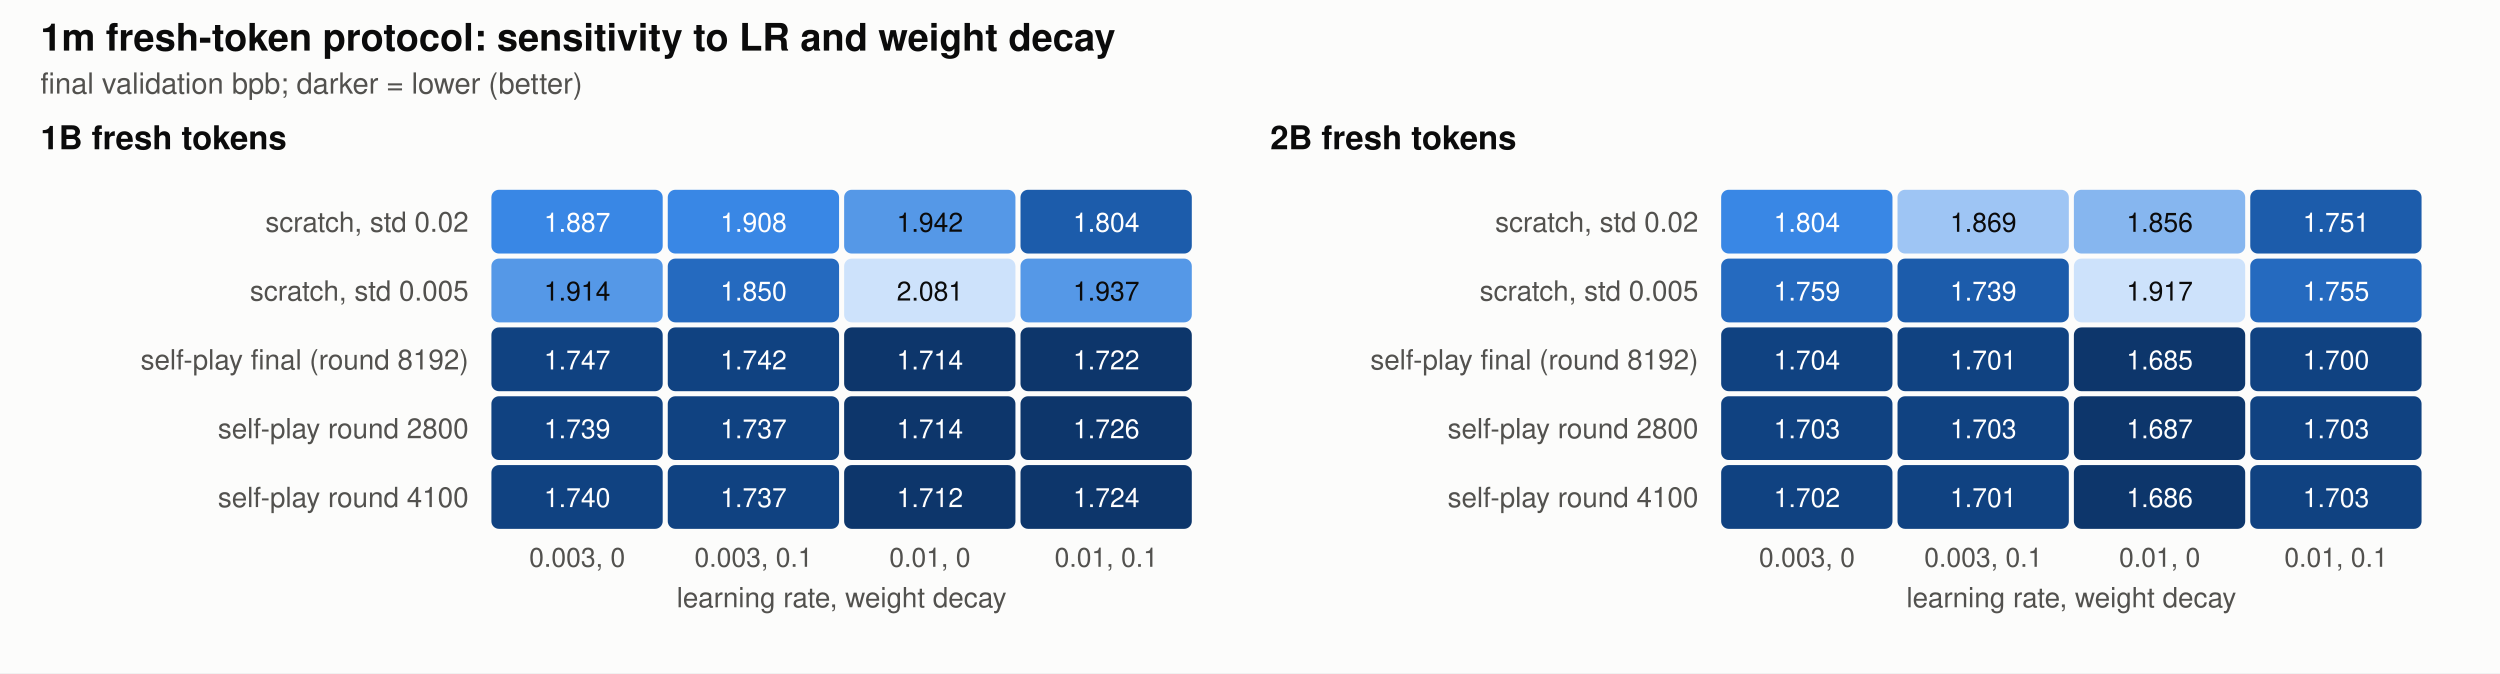
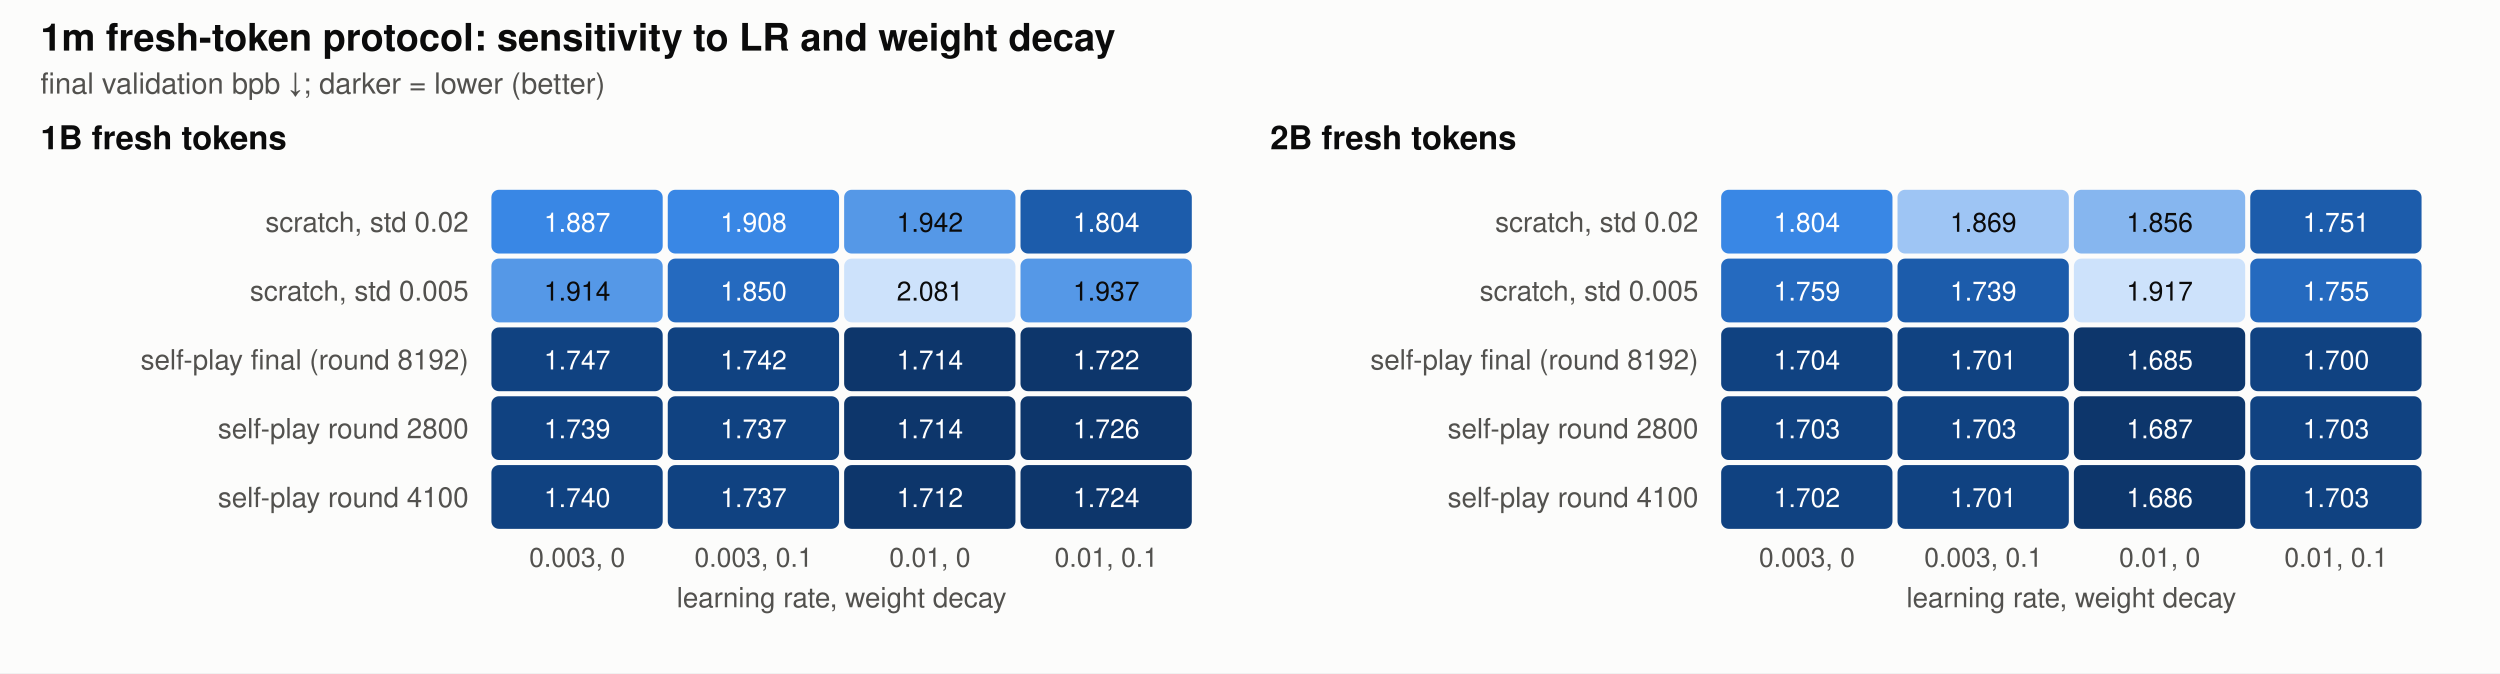
<svg xmlns="http://www.w3.org/2000/svg" width="988" height="266" viewBox="0 0 988 266" font-family="system-ui, -apple-system, 'Segoe UI', Helvetica, Arial, sans-serif">
  <rect width="988" height="266" fill="#fcfcfb" />
  <text x="16" y="20" font-size="15" font-weight="600" fill="#0b0b0b">1m fresh-token protocol: sensitivity to LR and weight decay</text>
-   <text x="16" y="37" font-size="11.5" fill="#52514e">final validation bpb; darker = lower (better)</text>
+   <text x="16" y="37" font-size="11.5" fill="#52514e">final validation bpb ↓; darker = lower (better)</text>
  <text x="16.0" y="59.0" font-size="13" font-weight="600" fill="#0b0b0b">1B fresh tokens</text>
  <text x="228.1" y="224.0" font-size="10.5" fill="#52514e" text-anchor="middle">0.003, 0</text>
  <text x="297.8" y="224.0" font-size="10.5" fill="#52514e" text-anchor="middle">0.003, 0.1</text>
  <text x="367.5" y="224.0" font-size="10.5" fill="#52514e" text-anchor="middle">0.01, 0</text>
  <text x="437.2" y="224.0" font-size="10.5" fill="#52514e" text-anchor="middle">0.01, 0.1</text>
  <text x="185.2" y="91.6" font-size="11" fill="#52514e" text-anchor="end">scratch, std 0.02</text>
  <rect x="194.2" y="75.0" width="67.7" height="25.2" rx="3" fill="#3987e5" />
  <text x="228.1" y="91.6" font-size="10.5" fill="#ffffff" text-anchor="middle">1.887</text>
  <rect x="263.9" y="75.0" width="67.7" height="25.2" rx="3" fill="#3987e5" />
  <text x="297.8" y="91.6" font-size="10.5" fill="#ffffff" text-anchor="middle">1.908</text>
  <rect x="333.6" y="75.0" width="67.7" height="25.2" rx="3" fill="#5598e7" />
  <text x="367.5" y="91.6" font-size="10.5" fill="#0b0b0b" text-anchor="middle">1.942</text>
  <rect x="403.3" y="75.0" width="67.7" height="25.2" rx="3" fill="#1c5cab" />
  <text x="437.2" y="91.6" font-size="10.5" fill="#ffffff" text-anchor="middle">1.804</text>
  <text x="185.2" y="118.8" font-size="11" fill="#52514e" text-anchor="end">scratch, std 0.005</text>
  <rect x="194.2" y="102.2" width="67.7" height="25.2" rx="3" fill="#5598e7" />
  <text x="228.1" y="118.8" font-size="10.5" fill="#0b0b0b" text-anchor="middle">1.914</text>
  <rect x="263.9" y="102.2" width="67.7" height="25.2" rx="3" fill="#256abf" />
  <text x="297.8" y="118.8" font-size="10.5" fill="#ffffff" text-anchor="middle">1.850</text>
  <rect x="333.6" y="102.2" width="67.7" height="25.2" rx="3" fill="#cde2fb" />
  <text x="367.5" y="118.8" font-size="10.5" fill="#0b0b0b" text-anchor="middle">2.081</text>
  <rect x="403.3" y="102.2" width="67.7" height="25.2" rx="3" fill="#5598e7" />
  <text x="437.2" y="118.8" font-size="10.5" fill="#0b0b0b" text-anchor="middle">1.937</text>
  <text x="185.2" y="146.0" font-size="11" fill="#52514e" text-anchor="end">self-play final (round 8192)</text>
  <rect x="194.2" y="129.4" width="67.7" height="25.2" rx="3" fill="#104281" />
  <text x="228.1" y="146.0" font-size="10.5" fill="#ffffff" text-anchor="middle">1.747</text>
  <rect x="263.9" y="129.4" width="67.7" height="25.2" rx="3" fill="#104281" />
  <text x="297.8" y="146.0" font-size="10.5" fill="#ffffff" text-anchor="middle">1.742</text>
  <rect x="333.6" y="129.4" width="67.7" height="25.2" rx="3" fill="#0d366b" />
  <text x="367.5" y="146.0" font-size="10.5" fill="#ffffff" text-anchor="middle">1.714</text>
  <rect x="403.3" y="129.4" width="67.7" height="25.2" rx="3" fill="#0d366b" />
  <text x="437.2" y="146.0" font-size="10.5" fill="#ffffff" text-anchor="middle">1.722</text>
  <text x="185.2" y="173.2" font-size="11" fill="#52514e" text-anchor="end">self-play round 2800</text>
  <rect x="194.2" y="156.6" width="67.7" height="25.2" rx="3" fill="#104281" />
  <text x="228.1" y="173.2" font-size="10.5" fill="#ffffff" text-anchor="middle">1.739</text>
  <rect x="263.9" y="156.6" width="67.7" height="25.2" rx="3" fill="#104281" />
  <text x="297.8" y="173.2" font-size="10.5" fill="#ffffff" text-anchor="middle">1.737</text>
  <rect x="333.6" y="156.6" width="67.7" height="25.2" rx="3" fill="#0d366b" />
  <text x="367.5" y="173.2" font-size="10.5" fill="#ffffff" text-anchor="middle">1.714</text>
  <rect x="403.3" y="156.6" width="67.7" height="25.2" rx="3" fill="#0d366b" />
  <text x="437.2" y="173.2" font-size="10.5" fill="#ffffff" text-anchor="middle">1.726</text>
  <text x="185.2" y="200.4" font-size="11" fill="#52514e" text-anchor="end">self-play round 4100</text>
  <rect x="194.2" y="183.8" width="67.7" height="25.2" rx="3" fill="#104281" />
  <text x="228.1" y="200.4" font-size="10.5" fill="#ffffff" text-anchor="middle">1.740</text>
  <rect x="263.9" y="183.8" width="67.7" height="25.2" rx="3" fill="#104281" />
  <text x="297.8" y="200.4" font-size="10.5" fill="#ffffff" text-anchor="middle">1.737</text>
  <rect x="333.6" y="183.8" width="67.7" height="25.2" rx="3" fill="#0d366b" />
  <text x="367.5" y="200.4" font-size="10.5" fill="#ffffff" text-anchor="middle">1.712</text>
  <rect x="403.3" y="183.8" width="67.7" height="25.2" rx="3" fill="#0d366b" />
  <text x="437.2" y="200.4" font-size="10.5" fill="#ffffff" text-anchor="middle">1.724</text>
  <text x="332.6" y="240.0" font-size="11" fill="#52514e" text-anchor="middle">learning rate, weight decay</text>
  <text x="502.0" y="59.0" font-size="13" font-weight="600" fill="#0b0b0b">2B fresh tokens</text>
  <text x="714.1" y="224.0" font-size="10.5" fill="#52514e" text-anchor="middle">0.003, 0</text>
  <text x="783.8" y="224.0" font-size="10.5" fill="#52514e" text-anchor="middle">0.003, 0.1</text>
  <text x="853.5" y="224.0" font-size="10.5" fill="#52514e" text-anchor="middle">0.01, 0</text>
  <text x="923.2" y="224.0" font-size="10.5" fill="#52514e" text-anchor="middle">0.01, 0.1</text>
  <text x="671.2" y="91.6" font-size="11" fill="#52514e" text-anchor="end">scratch, std 0.02</text>
  <rect x="680.2" y="75.0" width="67.7" height="25.2" rx="3" fill="#3987e5" />
  <text x="714.1" y="91.6" font-size="10.5" fill="#ffffff" text-anchor="middle">1.804</text>
  <rect x="749.9" y="75.0" width="67.7" height="25.2" rx="3" fill="#9ec5f4" />
  <text x="783.8" y="91.6" font-size="10.5" fill="#0b0b0b" text-anchor="middle">1.869</text>
  <rect x="819.6" y="75.0" width="67.7" height="25.2" rx="3" fill="#86b6ef" />
  <text x="853.5" y="91.6" font-size="10.5" fill="#0b0b0b" text-anchor="middle">1.856</text>
  <rect x="889.3" y="75.0" width="67.7" height="25.2" rx="3" fill="#1c5cab" />
  <text x="923.2" y="91.6" font-size="10.5" fill="#ffffff" text-anchor="middle">1.751</text>
  <text x="671.2" y="118.8" font-size="11" fill="#52514e" text-anchor="end">scratch, std 0.005</text>
  <rect x="680.2" y="102.2" width="67.7" height="25.2" rx="3" fill="#256abf" />
  <text x="714.1" y="118.8" font-size="10.5" fill="#ffffff" text-anchor="middle">1.759</text>
  <rect x="749.9" y="102.2" width="67.7" height="25.2" rx="3" fill="#1c5cab" />
  <text x="783.8" y="118.8" font-size="10.5" fill="#ffffff" text-anchor="middle">1.739</text>
  <rect x="819.6" y="102.2" width="67.7" height="25.2" rx="3" fill="#cde2fb" />
  <text x="853.5" y="118.8" font-size="10.5" fill="#0b0b0b" text-anchor="middle">1.917</text>
  <rect x="889.3" y="102.2" width="67.7" height="25.2" rx="3" fill="#256abf" />
  <text x="923.2" y="118.8" font-size="10.5" fill="#ffffff" text-anchor="middle">1.755</text>
  <text x="671.2" y="146.0" font-size="11" fill="#52514e" text-anchor="end">self-play final (round 8192)</text>
  <rect x="680.2" y="129.4" width="67.7" height="25.2" rx="3" fill="#104281" />
  <text x="714.1" y="146.0" font-size="10.5" fill="#ffffff" text-anchor="middle">1.704</text>
  <rect x="749.9" y="129.4" width="67.7" height="25.2" rx="3" fill="#104281" />
  <text x="783.8" y="146.0" font-size="10.5" fill="#ffffff" text-anchor="middle">1.701</text>
  <rect x="819.6" y="129.4" width="67.7" height="25.2" rx="3" fill="#0d366b" />
  <text x="853.5" y="146.0" font-size="10.5" fill="#ffffff" text-anchor="middle">1.685</text>
  <rect x="889.3" y="129.4" width="67.7" height="25.2" rx="3" fill="#104281" />
  <text x="923.2" y="146.0" font-size="10.5" fill="#ffffff" text-anchor="middle">1.700</text>
  <text x="671.2" y="173.2" font-size="11" fill="#52514e" text-anchor="end">self-play round 2800</text>
  <rect x="680.2" y="156.6" width="67.7" height="25.2" rx="3" fill="#104281" />
  <text x="714.1" y="173.2" font-size="10.5" fill="#ffffff" text-anchor="middle">1.703</text>
  <rect x="749.9" y="156.6" width="67.7" height="25.2" rx="3" fill="#104281" />
  <text x="783.8" y="173.2" font-size="10.5" fill="#ffffff" text-anchor="middle">1.703</text>
  <rect x="819.6" y="156.6" width="67.7" height="25.2" rx="3" fill="#0d366b" />
  <text x="853.5" y="173.2" font-size="10.5" fill="#ffffff" text-anchor="middle">1.687</text>
  <rect x="889.3" y="156.6" width="67.7" height="25.2" rx="3" fill="#104281" />
  <text x="923.2" y="173.2" font-size="10.5" fill="#ffffff" text-anchor="middle">1.703</text>
  <text x="671.2" y="200.4" font-size="11" fill="#52514e" text-anchor="end">self-play round 4100</text>
  <rect x="680.2" y="183.8" width="67.7" height="25.2" rx="3" fill="#104281" />
  <text x="714.1" y="200.4" font-size="10.5" fill="#ffffff" text-anchor="middle">1.702</text>
  <rect x="749.9" y="183.8" width="67.7" height="25.2" rx="3" fill="#104281" />
  <text x="783.8" y="200.4" font-size="10.5" fill="#ffffff" text-anchor="middle">1.701</text>
  <rect x="819.6" y="183.8" width="67.7" height="25.2" rx="3" fill="#0d366b" />
  <text x="853.5" y="200.4" font-size="10.5" fill="#ffffff" text-anchor="middle">1.686</text>
  <rect x="889.3" y="183.8" width="67.7" height="25.2" rx="3" fill="#104281" />
  <text x="923.2" y="200.4" font-size="10.5" fill="#ffffff" text-anchor="middle">1.703</text>
  <text x="818.6" y="240.0" font-size="11" fill="#52514e" text-anchor="middle">learning rate, weight decay</text>
</svg>
